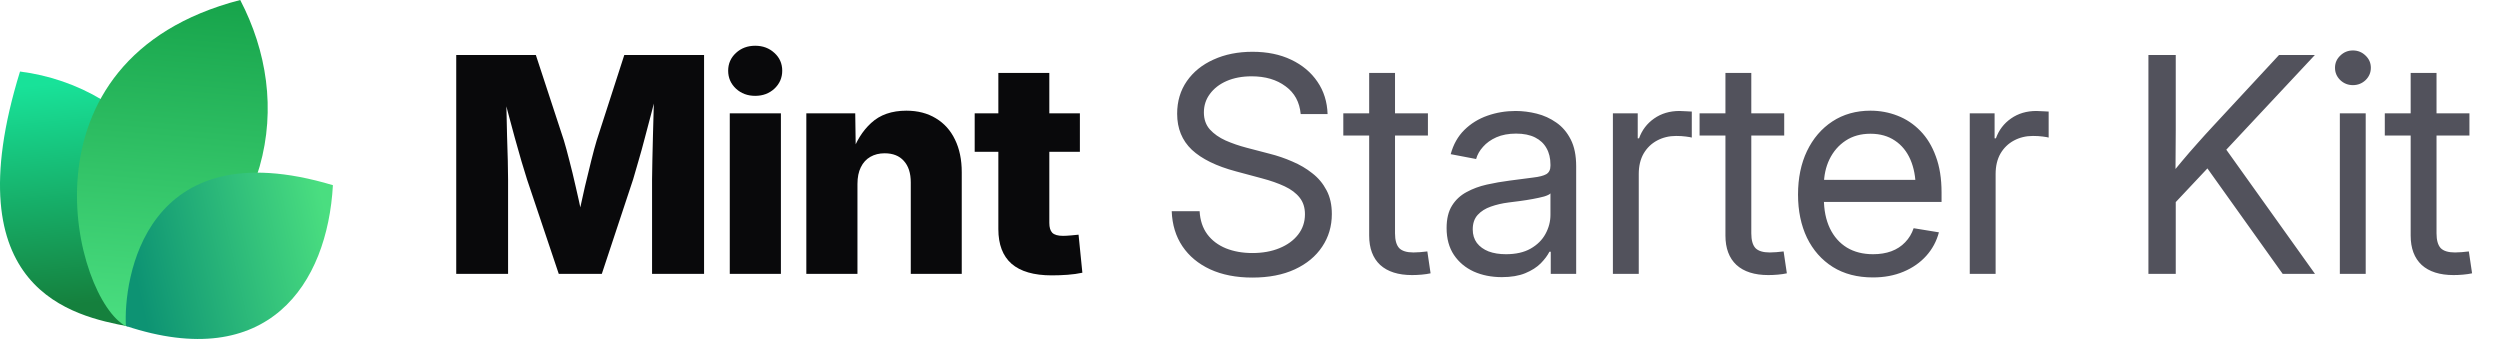
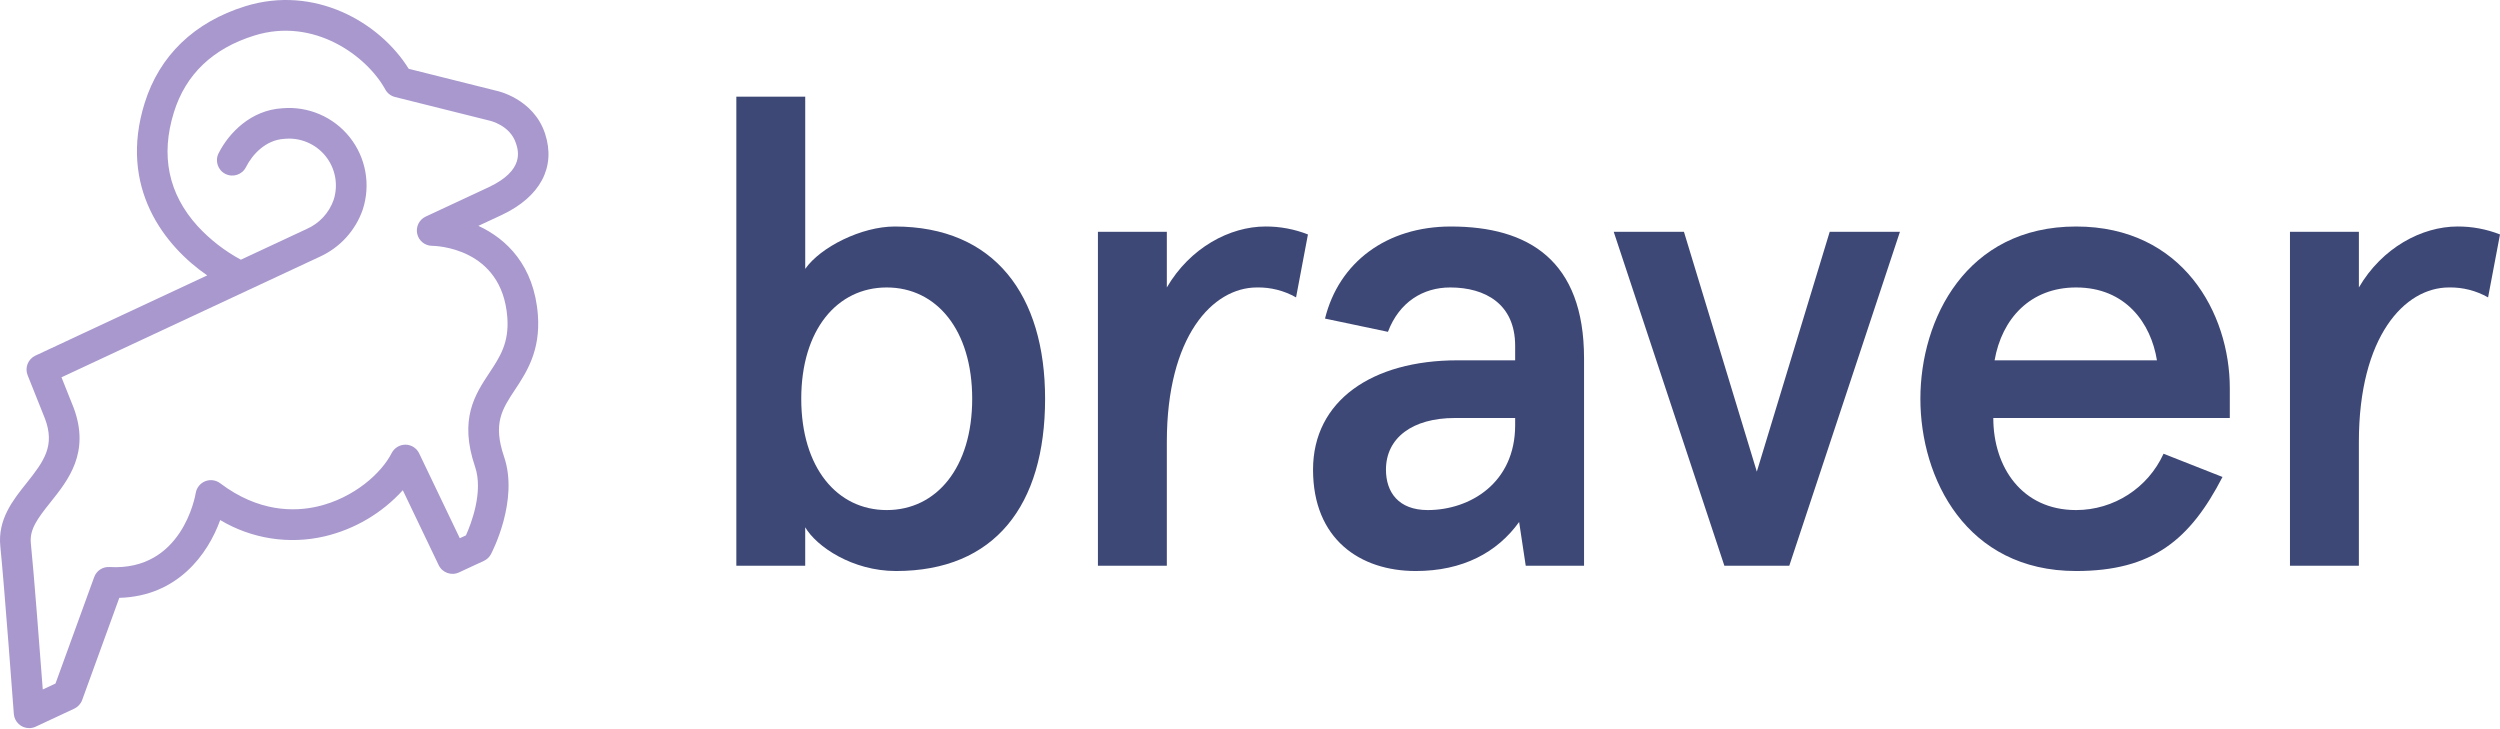
- <svg xmlns="http://www.w3.org/2000/svg" width="177" height="24" viewBox="0 0 177 24" fill="none">
-   <path d="M9.061 23.108C5.268 22.377 -3.391 20.627 1.417 5.064C9.634 6.099 16.973 14.064 9.061 23.108Z" fill="url(#paint0_linear_17557_2020)" />
-   <path d="M8.919 23.094C5.276 21.222 0.784 4.209 17.007 0C20.757 7.193 19.621 16.545 8.919 23.094Z" fill="url(#paint1_linear_17557_2020)" />
-   <path d="M8.914 23.079C8.735 19.882 10.159 9.085 23.57 13.111C23.181 20.123 18.984 26.418 8.914 23.079Z" fill="url(#paint2_linear_17557_2020)" />
-   <path d="M32.301 19.392V3.894H37.938L39.925 9.948C40.036 10.315 40.164 10.787 40.31 11.362C40.462 11.938 40.611 12.552 40.757 13.204C40.91 13.855 41.048 14.483 41.173 15.086C41.305 15.682 41.412 16.192 41.495 16.615H40.695C40.771 16.192 40.871 15.682 40.996 15.086C41.128 14.49 41.267 13.866 41.412 13.214C41.565 12.562 41.714 11.948 41.86 11.373C42.005 10.79 42.133 10.315 42.244 9.948L44.2 3.894H49.848V19.392H46.166V12.704C46.166 12.357 46.173 11.917 46.187 11.383C46.2 10.849 46.214 10.27 46.228 9.646C46.249 9.022 46.266 8.391 46.28 7.753C46.301 7.115 46.311 6.519 46.311 5.964H46.623C46.485 6.561 46.332 7.181 46.166 7.826C45.999 8.471 45.833 9.102 45.666 9.719C45.507 10.336 45.351 10.901 45.198 11.414C45.053 11.928 44.928 12.357 44.824 12.704L42.608 19.392H39.561L37.314 12.704C37.203 12.357 37.072 11.928 36.919 11.414C36.773 10.901 36.614 10.34 36.441 9.729C36.274 9.112 36.104 8.481 35.931 7.836C35.764 7.192 35.608 6.567 35.463 5.964H35.827C35.834 6.512 35.844 7.105 35.858 7.743C35.872 8.374 35.886 9.005 35.9 9.636C35.92 10.26 35.938 10.839 35.952 11.373C35.965 11.907 35.972 12.351 35.972 12.704V19.392H32.301ZM51.668 19.392V8.024H55.288V19.392H51.668ZM53.468 6.786C52.927 6.786 52.473 6.616 52.105 6.276C51.738 5.93 51.554 5.507 51.554 5.007C51.554 4.508 51.738 4.088 52.105 3.749C52.473 3.409 52.927 3.239 53.468 3.239C54.009 3.239 54.463 3.409 54.83 3.749C55.198 4.082 55.382 4.501 55.382 5.007C55.382 5.507 55.198 5.93 54.83 6.276C54.463 6.616 54.009 6.786 53.468 6.786ZM60.708 13.027V19.392H57.088V8.024H60.551L60.593 10.967H60.281C60.593 10.024 61.061 9.268 61.685 8.7C62.309 8.124 63.138 7.836 64.171 7.836C64.975 7.836 65.672 8.017 66.262 8.377C66.851 8.731 67.302 9.234 67.614 9.885C67.933 10.537 68.092 11.307 68.092 12.194V19.392H64.483V12.912C64.483 12.26 64.32 11.754 63.994 11.394C63.675 11.033 63.221 10.853 62.632 10.853C62.25 10.853 61.914 10.936 61.623 11.102C61.332 11.269 61.106 11.515 60.947 11.841C60.787 12.16 60.708 12.555 60.708 13.027ZM76.456 8.024V10.749H69.008V8.024H76.456ZM70.683 5.163H74.292V15.783C74.292 16.102 74.361 16.334 74.5 16.48C74.646 16.625 74.899 16.698 75.259 16.698C75.405 16.698 75.596 16.688 75.831 16.667C76.074 16.646 76.251 16.629 76.362 16.615L76.632 19.309C76.313 19.378 75.963 19.427 75.582 19.455C75.207 19.482 74.836 19.496 74.469 19.496C73.2 19.496 72.25 19.222 71.619 18.674C70.995 18.127 70.683 17.308 70.683 16.22V5.163Z" fill="#09090B" />
-   <path d="M88.667 19.652C87.523 19.652 86.528 19.458 85.682 19.07C84.843 18.681 84.188 18.137 83.716 17.437C83.245 16.736 82.992 15.908 82.957 14.951H84.933C84.968 15.596 85.148 16.14 85.474 16.584C85.8 17.021 86.24 17.354 86.795 17.582C87.35 17.804 87.974 17.915 88.667 17.915C89.388 17.915 90.026 17.801 90.581 17.572C91.143 17.343 91.583 17.024 91.902 16.615C92.228 16.199 92.391 15.717 92.391 15.169C92.391 14.698 92.266 14.306 92.017 13.994C91.767 13.675 91.413 13.408 90.956 13.193C90.498 12.978 89.954 12.787 89.323 12.621L87.502 12.132C86.123 11.765 85.082 11.255 84.382 10.603C83.689 9.944 83.342 9.095 83.342 8.055C83.342 7.174 83.571 6.404 84.028 5.746C84.486 5.087 85.117 4.577 85.921 4.217C86.726 3.849 87.645 3.666 88.678 3.666C89.718 3.666 90.63 3.853 91.413 4.227C92.204 4.602 92.824 5.122 93.275 5.787C93.726 6.446 93.965 7.209 93.993 8.076H92.089C92.013 7.23 91.656 6.574 91.018 6.11C90.387 5.638 89.586 5.403 88.615 5.403C87.95 5.403 87.36 5.513 86.847 5.735C86.341 5.957 85.946 6.262 85.661 6.651C85.377 7.032 85.235 7.469 85.235 7.961C85.235 8.447 85.377 8.849 85.661 9.168C85.946 9.48 86.317 9.74 86.774 9.948C87.232 10.149 87.724 10.319 88.251 10.457L89.884 10.884C90.439 11.023 90.977 11.206 91.496 11.435C92.023 11.657 92.495 11.934 92.911 12.267C93.334 12.593 93.67 12.995 93.92 13.474C94.17 13.945 94.294 14.504 94.294 15.149C94.294 16.015 94.066 16.788 93.608 17.468C93.157 18.148 92.512 18.681 91.673 19.07C90.834 19.458 89.832 19.652 88.667 19.652ZM101.097 8.024V9.594H95.106V8.024H101.097ZM96.937 5.163H98.767V16.521C98.767 17 98.865 17.347 99.059 17.562C99.26 17.77 99.6 17.874 100.078 17.874C100.21 17.874 100.366 17.867 100.546 17.853C100.733 17.832 100.903 17.815 101.056 17.801L101.285 19.351C101.097 19.392 100.886 19.423 100.65 19.444C100.414 19.465 100.189 19.475 99.974 19.475C98.996 19.475 98.244 19.236 97.717 18.758C97.197 18.272 96.937 17.579 96.937 16.677V5.163ZM106.33 19.621C105.595 19.621 104.932 19.489 104.343 19.226C103.754 18.955 103.285 18.564 102.939 18.05C102.592 17.53 102.419 16.896 102.419 16.147C102.419 15.495 102.547 14.965 102.804 14.556C103.06 14.146 103.403 13.828 103.833 13.599C104.263 13.363 104.742 13.186 105.269 13.068C105.796 12.95 106.333 12.857 106.881 12.787C107.574 12.69 108.132 12.617 108.555 12.569C108.978 12.52 109.287 12.441 109.481 12.33C109.675 12.212 109.772 12.014 109.772 11.737V11.654C109.772 11.203 109.679 10.815 109.492 10.489C109.311 10.163 109.041 9.91 108.68 9.729C108.32 9.549 107.872 9.459 107.338 9.459C106.805 9.459 106.34 9.546 105.945 9.719C105.556 9.892 105.241 10.118 104.998 10.395C104.755 10.665 104.593 10.953 104.509 11.258L102.71 10.915C102.897 10.222 103.22 9.65 103.677 9.199C104.135 8.748 104.679 8.412 105.31 8.19C105.941 7.968 106.607 7.857 107.307 7.857C107.8 7.857 108.295 7.92 108.795 8.044C109.301 8.169 109.765 8.381 110.188 8.679C110.611 8.97 110.951 9.369 111.208 9.875C111.464 10.374 111.593 11.005 111.593 11.768V19.392H109.793V17.822H109.7C109.568 18.085 109.363 18.359 109.086 18.643C108.809 18.921 108.444 19.153 107.994 19.34C107.543 19.527 106.988 19.621 106.33 19.621ZM106.621 17.998C107.321 17.998 107.904 17.867 108.368 17.603C108.84 17.333 109.19 16.986 109.419 16.563C109.654 16.133 109.772 15.682 109.772 15.211V13.692C109.703 13.769 109.554 13.841 109.325 13.911C109.096 13.973 108.829 14.032 108.524 14.088C108.226 14.143 107.921 14.192 107.609 14.233C107.304 14.275 107.033 14.309 106.798 14.337C106.354 14.393 105.938 14.49 105.549 14.628C105.168 14.76 104.86 14.954 104.624 15.211C104.388 15.467 104.27 15.811 104.27 16.241C104.27 16.615 104.367 16.934 104.561 17.198C104.762 17.461 105.04 17.662 105.393 17.801C105.747 17.933 106.156 17.998 106.621 17.998ZM114.193 19.392V8.024H115.951V9.792H116.045C116.253 9.209 116.61 8.741 117.116 8.388C117.622 8.034 118.219 7.857 118.905 7.857C119.058 7.857 119.217 7.864 119.384 7.878C119.55 7.885 119.682 7.892 119.779 7.899V9.74C119.716 9.719 119.578 9.695 119.363 9.667C119.155 9.639 118.922 9.625 118.666 9.625C118.174 9.625 117.726 9.733 117.324 9.948C116.922 10.163 116.603 10.471 116.367 10.874C116.138 11.276 116.024 11.758 116.024 12.319V19.392H114.193ZM126.322 8.024V9.594H120.33V8.024H126.322ZM122.161 5.163H123.992V16.521C123.992 17 124.089 17.347 124.283 17.562C124.484 17.77 124.824 17.874 125.302 17.874C125.434 17.874 125.59 17.867 125.77 17.853C125.958 17.832 126.127 17.815 126.28 17.801L126.509 19.351C126.322 19.392 126.11 19.423 125.874 19.444C125.639 19.465 125.413 19.475 125.198 19.475C124.221 19.475 123.468 19.236 122.941 18.758C122.421 18.272 122.161 17.579 122.161 16.677V5.163ZM132.604 19.642C131.502 19.642 130.555 19.396 129.765 18.903C128.974 18.404 128.364 17.714 127.934 16.834C127.511 15.946 127.3 14.927 127.3 13.775C127.3 12.611 127.511 11.584 127.934 10.697C128.364 9.802 128.964 9.102 129.734 8.596C130.51 8.089 131.408 7.836 132.428 7.836C133.1 7.836 133.738 7.954 134.341 8.19C134.952 8.426 135.489 8.783 135.954 9.261C136.425 9.74 136.793 10.343 137.056 11.071C137.327 11.792 137.462 12.645 137.462 13.63V14.296H128.433V12.735H136.463L135.631 13.297C135.631 12.541 135.506 11.876 135.257 11.3C135.007 10.725 134.643 10.277 134.165 9.958C133.686 9.632 133.107 9.469 132.428 9.469C131.748 9.469 131.162 9.632 130.67 9.958C130.177 10.284 129.796 10.725 129.526 11.279C129.262 11.827 129.13 12.441 129.13 13.12V14.046C129.13 14.864 129.273 15.572 129.557 16.168C129.841 16.757 130.243 17.211 130.763 17.53C131.283 17.842 131.901 17.998 132.615 17.998C133.093 17.998 133.523 17.929 133.905 17.79C134.293 17.645 134.619 17.433 134.882 17.156C135.153 16.879 135.354 16.546 135.486 16.157L137.275 16.449C137.108 17.08 136.81 17.634 136.38 18.113C135.95 18.591 135.413 18.966 134.768 19.236C134.123 19.507 133.402 19.642 132.604 19.642ZM139.459 19.392V8.024H141.217V9.792H141.311C141.519 9.209 141.876 8.741 142.382 8.388C142.888 8.034 143.485 7.857 144.171 7.857C144.324 7.857 144.483 7.864 144.649 7.878C144.816 7.885 144.948 7.892 145.045 7.899V9.74C144.982 9.719 144.844 9.695 144.629 9.667C144.421 9.639 144.188 9.625 143.932 9.625C143.439 9.625 142.992 9.733 142.59 9.948C142.188 10.163 141.869 10.471 141.633 10.874C141.404 11.276 141.29 11.758 141.29 12.319V19.392H139.459ZM153.429 14.961V12.715C153.783 12.257 154.136 11.82 154.49 11.404C154.844 10.981 155.204 10.565 155.572 10.156C155.939 9.74 156.314 9.327 156.695 8.918L161.355 3.894H163.893L157.277 10.967H157.184L153.429 14.961ZM152.108 19.392V3.894H154.043V9.241L154.022 12.559L154.043 13.505V19.392H152.108ZM161.615 19.392L155.967 11.477L157.173 9.969L163.903 19.392H161.615ZM165.661 19.392V8.024H167.492V19.392H165.661ZM166.587 6.027C166.24 6.027 165.942 5.909 165.692 5.673C165.443 5.43 165.318 5.139 165.318 4.799C165.318 4.459 165.443 4.172 165.692 3.936C165.942 3.693 166.24 3.572 166.587 3.572C166.934 3.572 167.232 3.693 167.482 3.936C167.731 4.172 167.856 4.459 167.856 4.799C167.856 5.139 167.731 5.43 167.482 5.673C167.232 5.909 166.934 6.027 166.587 6.027ZM174.836 8.024V9.594H168.844V8.024H174.836ZM170.675 5.163H172.506V16.521C172.506 17 172.603 17.347 172.797 17.562C172.998 17.77 173.338 17.874 173.816 17.874C173.948 17.874 174.104 17.867 174.284 17.853C174.472 17.832 174.641 17.815 174.794 17.801L175.023 19.351C174.836 19.392 174.624 19.423 174.388 19.444C174.153 19.465 173.927 19.475 173.712 19.475C172.735 19.475 171.982 19.236 171.455 18.758C170.935 18.272 170.675 17.579 170.675 16.677V5.163Z" fill="#52525C" />
-   <defs>
-     <linearGradient id="paint0_linear_17557_2020" x1="3.776" y1="5.916" x2="5.232" y2="21.559" gradientUnits="userSpaceOnUse">
-       <stop stop-color="#18E299" />
-       <stop offset="1" stop-color="#15803D" />
-     </linearGradient>
-     <linearGradient id="paint1_linear_17557_2020" x1="12.171" y1="-0.718" x2="10.19" y2="22.983" gradientUnits="userSpaceOnUse">
-       <stop stop-color="#16A34A" />
-       <stop offset="1" stop-color="#4ADE80" />
-     </linearGradient>
-     <linearGradient id="paint2_linear_17557_2020" x1="23.133" y1="15.353" x2="9.338" y2="18.52" gradientUnits="userSpaceOnUse">
-       <stop stop-color="#4ADE80" />
-       <stop offset="1" stop-color="#0D9373" />
-     </linearGradient>
-   </defs>
+ <svg xmlns="http://www.w3.org/2000/svg" id="b45af066-766d-4792-b371-3bf7a6afc1c7" data-name="Layer 1" viewBox="0 0 465.953 135.707">
+   <path d="M25.983,87.225l2.273,5.691c3.092,8.322-1.01,13.457-4.307,17.581-2.452,3.069-3.942,5.081-3.676,7.666.556,5.414,1.676,20.022,2.221,27.247l2.374-1.109,7.21-19.838a2.843,2.843,0,0,1,2.861-1.876c13.522.785,15.968-13.2,16.068-13.8a2.865,2.865,0,0,1,4.545-1.82c7.157,5.407,13.826,5.34,18.167,4.331,6.841-1.593,11.949-6.272,13.8-9.946A2.9,2.9,0,0,1,90.1,99.782a2.857,2.857,0,0,1,2.549,1.625l7.573,15.812,1.145-.53c.968-2.159,3.286-8.131,1.7-12.8-3.026-8.887,0-13.454,2.664-17.486,1.987-3.006,3.7-5.6,3.348-10.351-.984-13.084-13.493-13.328-14.025-13.332a2.858,2.858,0,0,1-1.186-5.449l11.769-5.489c6.686-3.153,5.5-6.8,5.054-8.165-1.107-3.4-4.846-4.215-5-4.249L88.148,34.982a2.857,2.857,0,0,1-1.812-1.4C82.9,27.328,73.061,20.067,61.943,23.523c-7.745,2.405-12.792,7.214-15,14.29-2.523,8.074-1.041,15.215,4.4,21.225a30.889,30.889,0,0,0,8.076,6.27l6.35-2.965.038-.016,5.867-2.74a9.25,9.25,0,0,0,5.035-5.431,8.736,8.736,0,0,0-9.229-11.37c-3.39.2-5.9,2.846-7.109,5.264a2.859,2.859,0,0,1-5.109-2.569c1.931-3.843,6.069-8.068,11.891-8.4A14.449,14.449,0,0,1,82.144,55.93a15.046,15.046,0,0,1-8.027,8.827L60.592,71.07c-.015.008-.03.013-.045.021Zm-6.031,65.386a2.861,2.861,0,0,1-2.851-2.648c-.018-.24-1.788-24.138-2.516-31.216-.518-5.043,2.359-8.643,4.9-11.82,3.335-4.173,5.286-6.983,3.438-11.954l-3.25-8.135a2.861,2.861,0,0,1,1.446-3.652l32.028-14.95c-7.933-5.468-16.584-16.373-11.661-32.127,2.763-8.852,9.251-15.091,18.764-18.046C73.085,14.08,85.239,20.951,90.7,29.728l16.239,4.065c.137.023,7.021,1.417,9.184,8.053,2.03,6.232-.909,11.741-8.063,15.113L103.683,59c5.279,2.434,10.4,7.411,11.094,16.623.5,6.7-2.149,10.711-4.281,13.935-2.4,3.633-4.141,6.259-2.019,12.488,2.767,8.126-2.232,17.733-2.446,18.139a2.848,2.848,0,0,1-1.324,1.256l-4.639,2.152a2.856,2.856,0,0,1-3.782-1.359L89.6,108.271a28.506,28.506,0,0,1-14.584,8.6,26.27,26.27,0,0,1-19.451-3.039c-2.307,6.4-7.967,14.2-18.807,14.5l-6.919,19.038a2.859,2.859,0,0,1-1.476,1.614l-7.2,3.361a2.869,2.869,0,0,1-1.21.268" transform="translate(-14.524 -16.904)" style="fill: #A898CE" />
+   <g>
+     <path d="M284.94,59.121c-11.98,0-20.87,6.67-23.46,17.16l11.73,2.47c2.1-5.55,6.54-8.27,11.6-8.27,6.55,0,12.11,3.09,12.11,10.87v2.71H286.17c-15.93,0-26.92,7.54-26.92,20.38,0,12.96,8.77,18.89,19.14,18.89,8.77,0,15.19-3.46,19.27-9.14l1.23,8.15h10.87V83.691C309.76,65.421,299.39,59.121,284.94,59.121Zm11.98,37.04c0,10.75-8.4,15.81-16.3,15.81-5.44,0-7.78-3.33-7.78-7.53,0-5.93,4.94-9.63,12.84-9.63h11.24Z" transform="translate(-14.524 -16.904)" style="fill: #3E4876" />
+     <path d="M430.118,89.251c0-13.95-8.77-30.13-28.65-30.13-20.5,0-29.02,17.29-29.02,32.11s8.52,32.1,29.02,32.1c14.2,0,21.24-5.8,27.29-17.53l-10.99-4.33a17.92,17.92,0,0,1-16.3,10.5c-10.12,0-15.43-8.03-15.43-17.16h44.08Zm-43.84-5.19c1.36-7.78,6.67-13.58,15.19-13.58,9.26,0,13.96,6.67,15.07,13.58Z" transform="translate(-14.524 -16.904)" style="fill: #3E4876" />
+     <path d="M181.283,59.121c-6.18,0-13.84,3.83-16.68,7.9v-32.1h-12.84v87.42H164.6v-7.16c2.1,3.58,8.77,8.15,16.92,8.15,18.4,0,27.79-12.22,27.79-32.1C209.313,71.961,199.923,59.121,181.283,59.121Zm-1.49,52.85c-9.26,0-15.93-7.9-15.93-20.74s6.67-20.75,15.93-20.75,15.93,7.9,15.93,20.75S189.053,111.971,179.793,111.971Z" transform="translate(-14.524 -16.904)" style="fill: #3E4876" />
+     <path d="M454.174,122.344V99.253c0-19.635,8.521-28.773,16.794-28.773a14.207,14.207,0,0,1,7.286,1.853L480.477,60.6a21.392,21.392,0,0,0-7.9-1.482c-6.669,0-14.078,3.951-18.4,11.36V60.108H441.332v62.236Z" transform="translate(-14.524 -16.904)" style="fill: #3E4876" />
+     <path d="M232,122.344V99.253c0-19.635,8.521-28.773,16.8-28.773a14.2,14.2,0,0,1,7.285,1.853L258.3,60.6a21.387,21.387,0,0,0-7.9-1.482c-6.668,0-14.076,3.951-18.4,11.36V60.108H219.156v62.236Z" transform="translate(-14.524 -16.904)" style="fill: #3E4876" />
+     <polygon points="300.766 43.204 321.388 105.44 333.49 105.44 354.112 43.204 341.022 43.204 327.439 87.905 313.855 43.204 300.766 43.204" style="fill: #3E4876" />
+   </g>
</svg>
